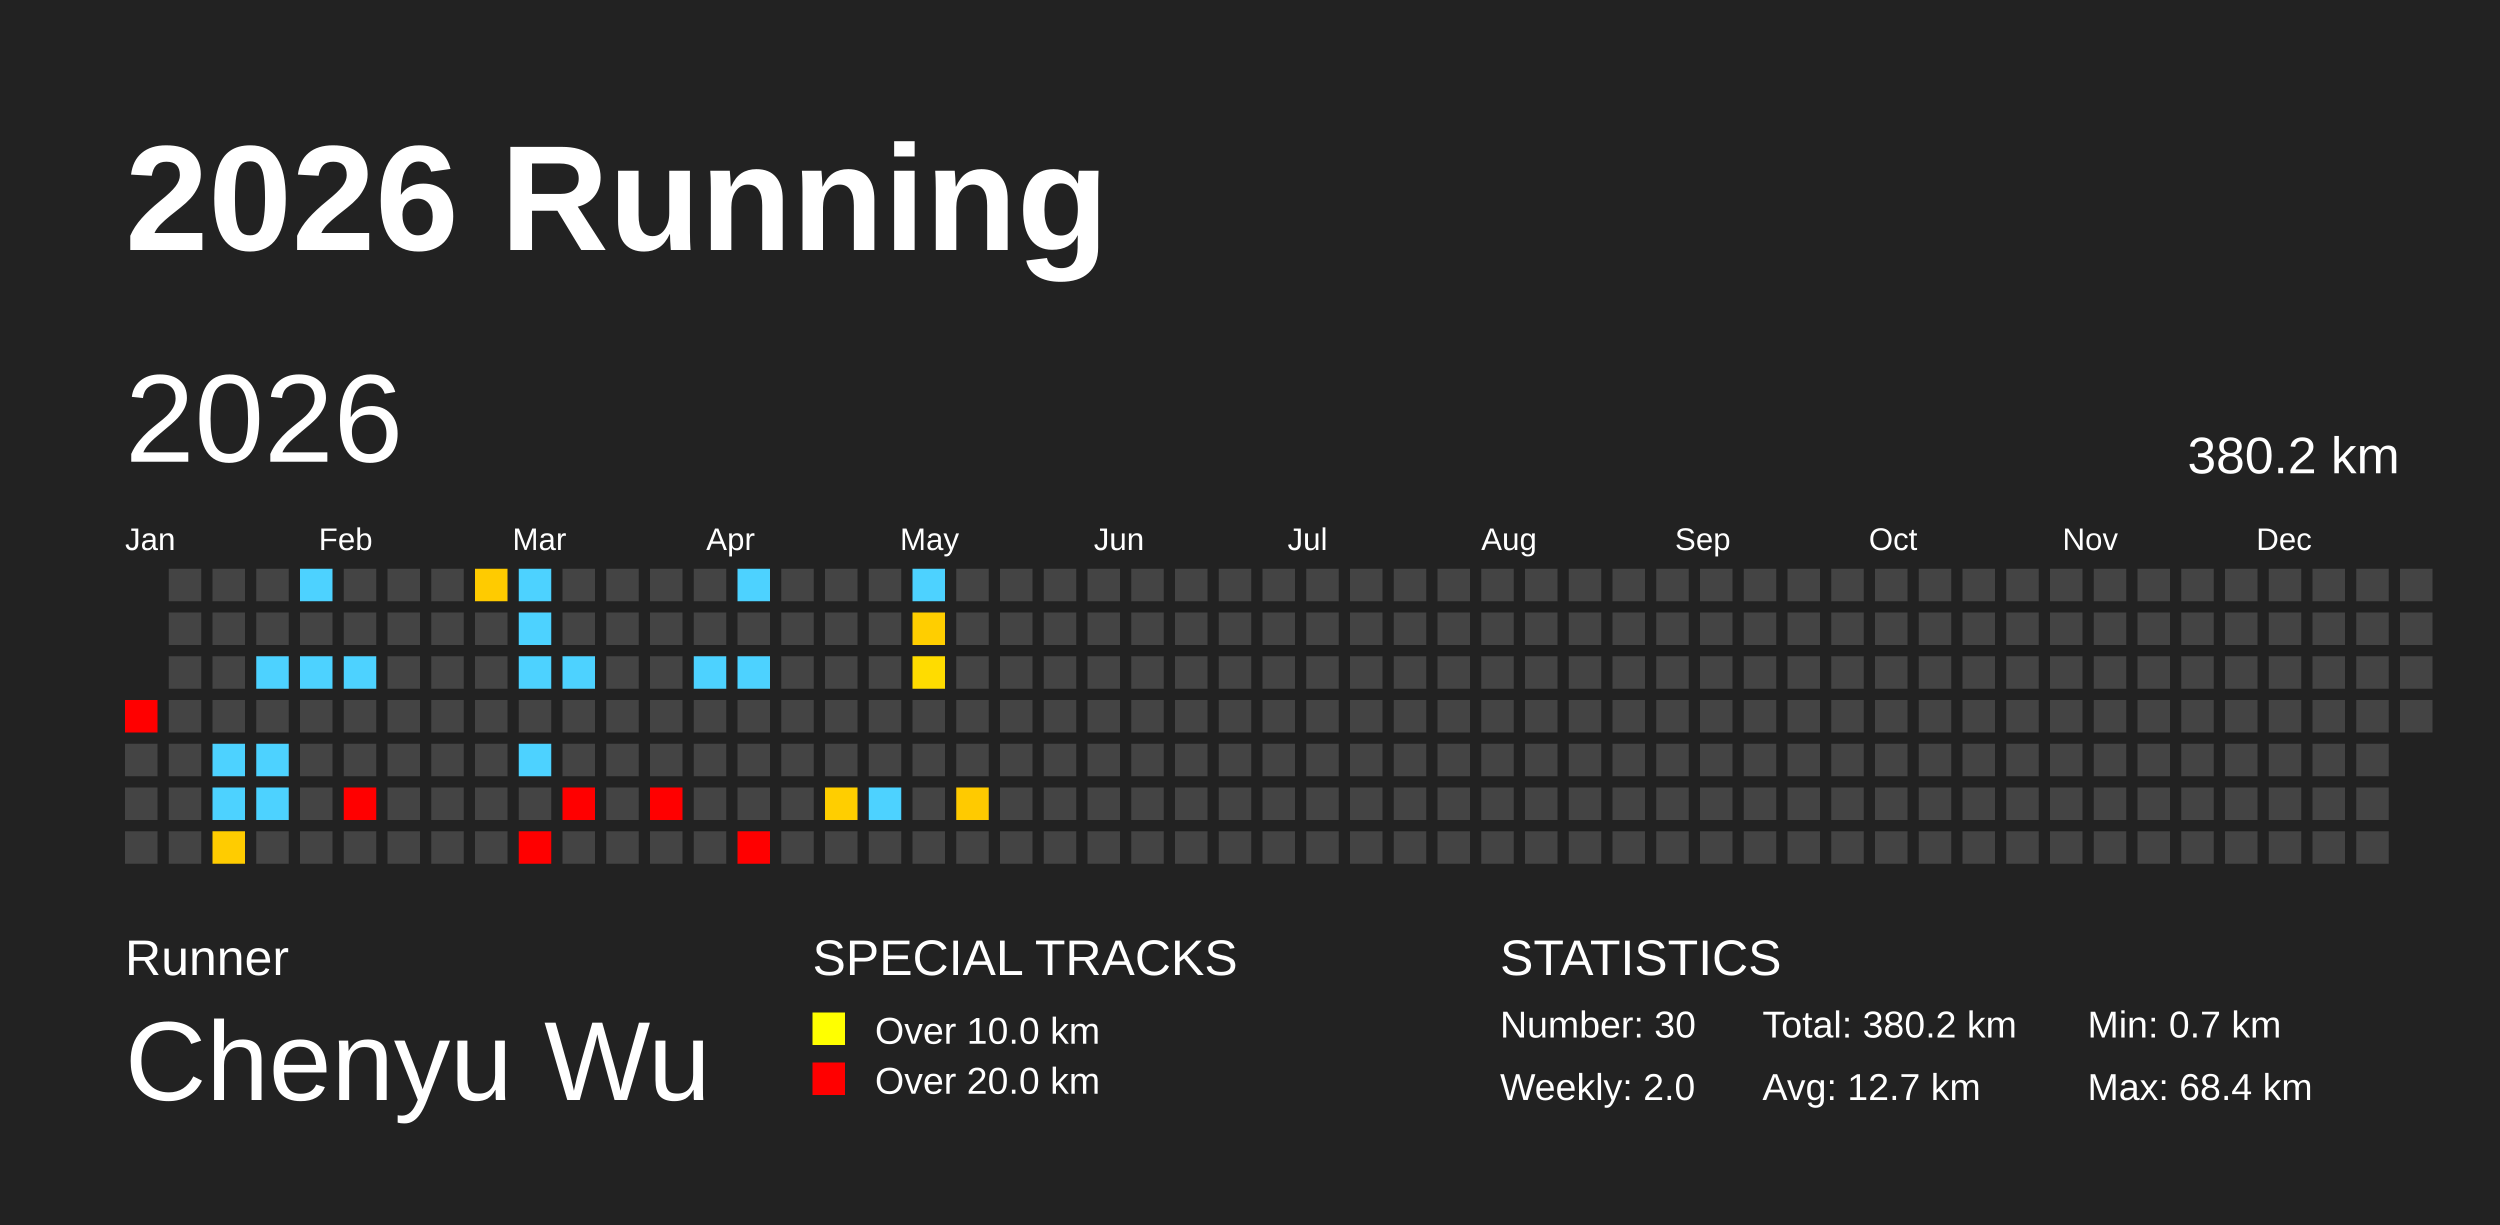
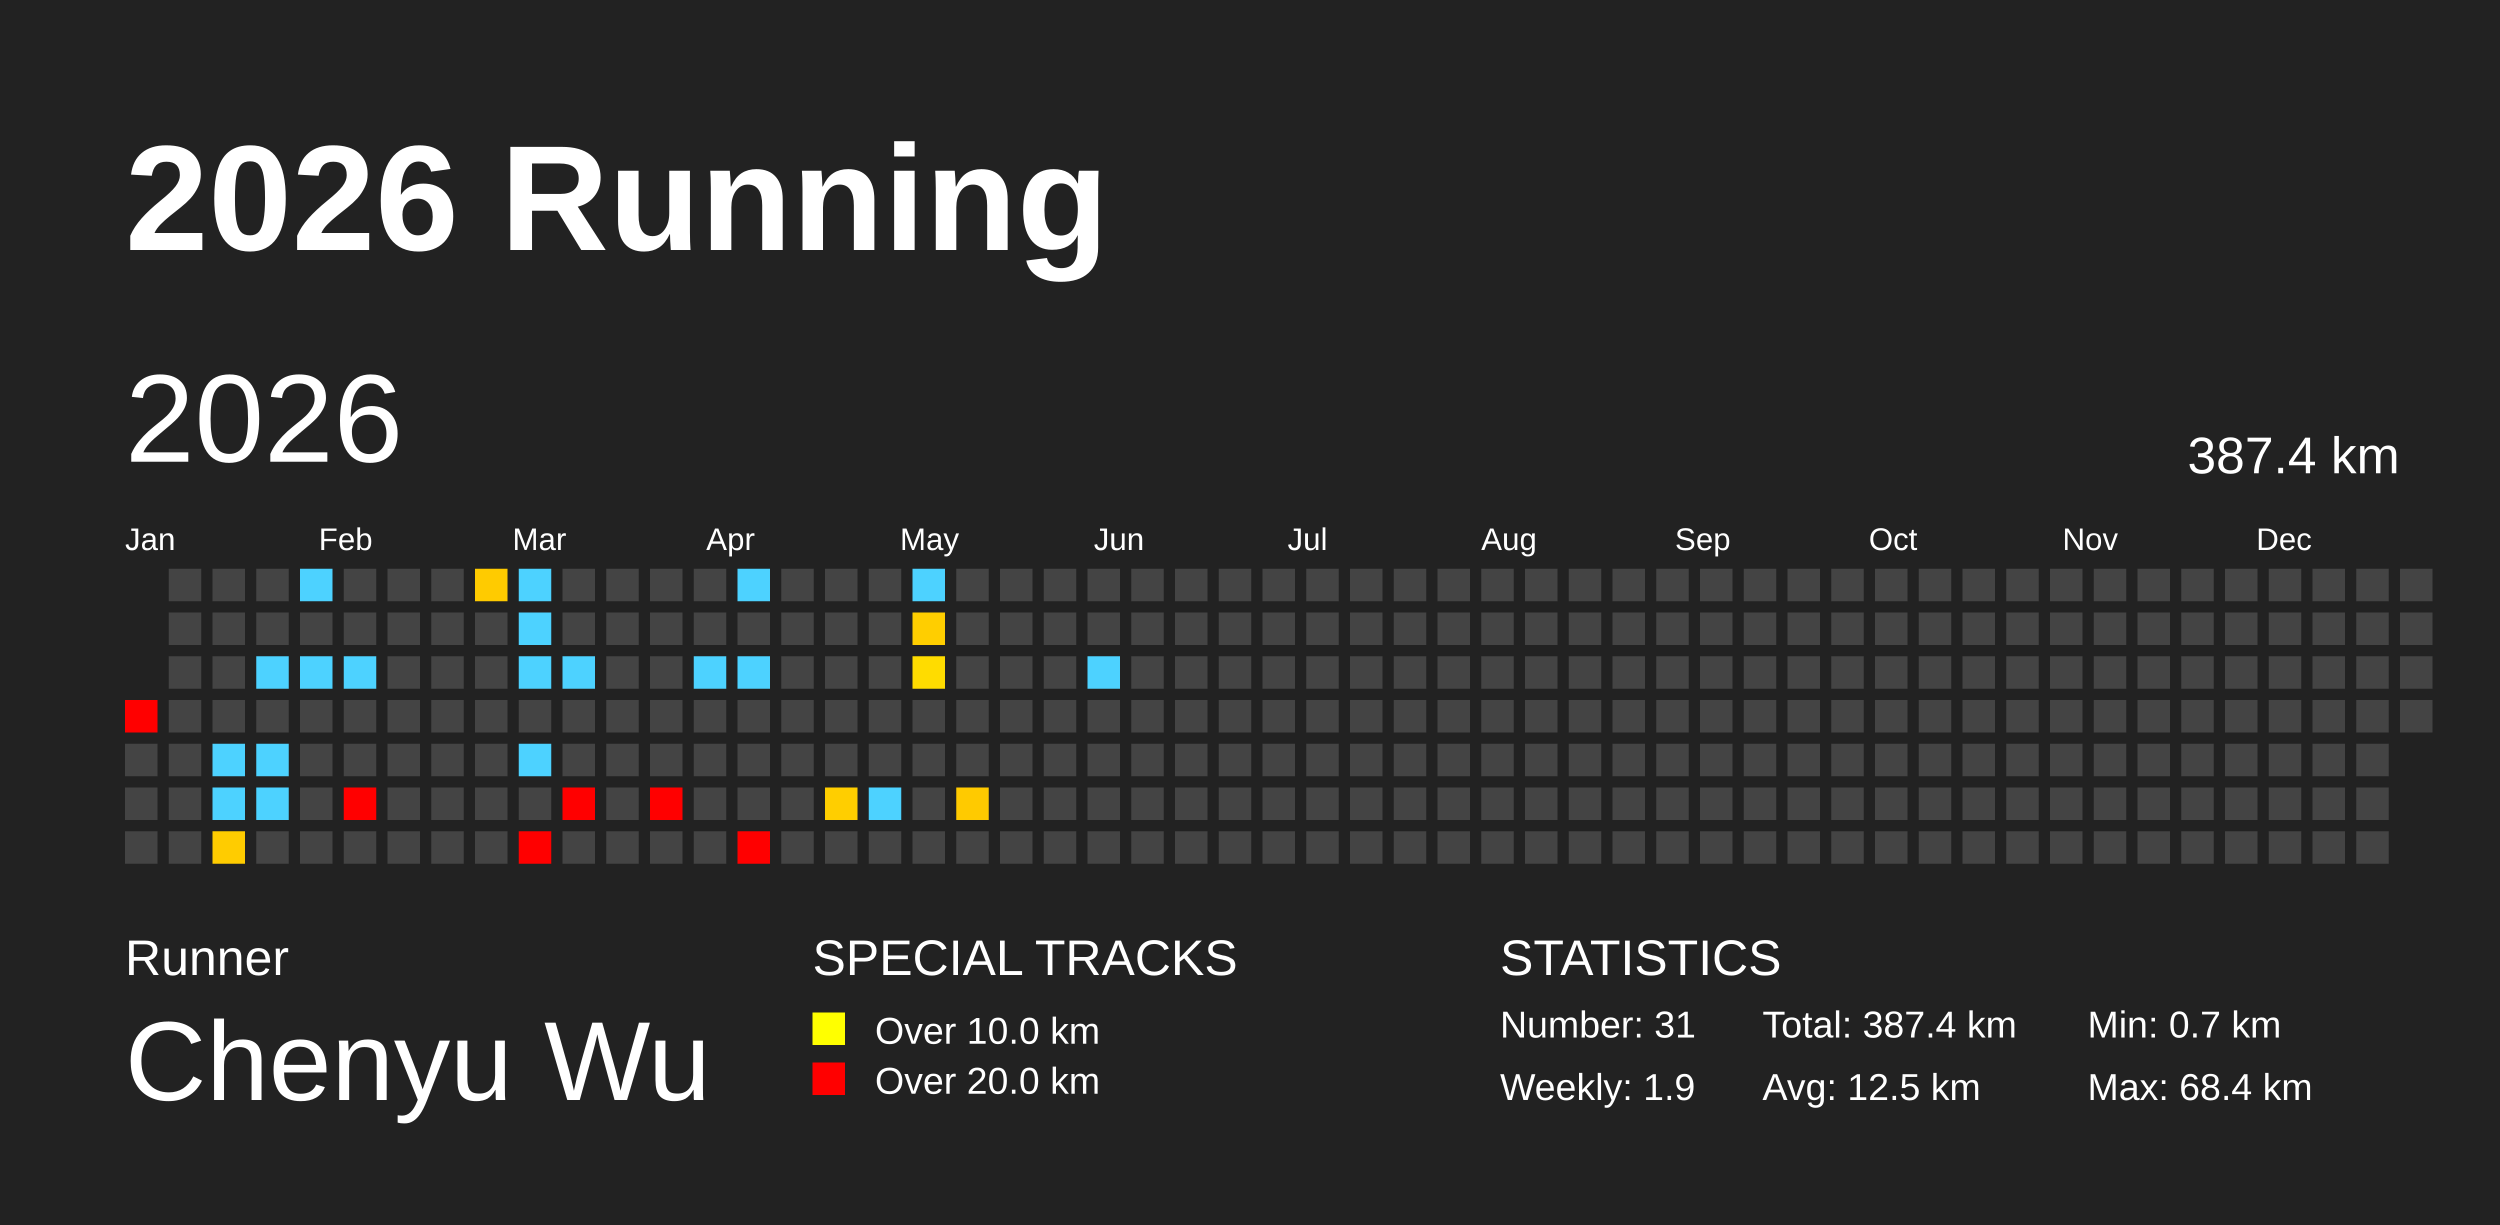
<svg xmlns="http://www.w3.org/2000/svg" baseProfile="full" height="98mm" version="1.1" viewBox="0,0,200,98" width="200mm">
  <defs />
  <rect fill="#222222" height="98" width="200" x="0" y="0" />
  <text fill="#FFFFFF" style="font-size:12px; font-family:Arial; font-weight:bold;" x="10" y="20">2026 Running</text>
  <text fill="#FFFFFF" style="font-size:4px; font-family:Arial" x="10" y="78">Runner</text>
  <text fill="#FFFFFF" style="font-size:9px; font-family:Arial" x="10" y="88">Chenyu Wu</text>
  <text fill="#FFFFFF" style="font-size:4px; font-family:Arial" x="65" y="78">SPECIAL TRACKS</text>
  <rect fill="yellow" height="2.6" width="2.6" x="65" y="81" />
  <text fill="#FFFFFF" style="font-size:3px; font-family:Arial" x="70" y="83.5">Over 10.0 km</text>
  <rect fill="red" height="2.6" width="2.6" x="65" y="85" />
  <text fill="#FFFFFF" style="font-size:3px; font-family:Arial" x="70" y="87.5">Over 20.0 km</text>
  <text fill="#FFFFFF" style="font-size:4px; font-family:Arial" x="120" y="78">STATISTICS</text>
-   <text fill="#FFFFFF" style="font-size:3px; font-family:Arial" x="120" y="83">Number: 30</text>
-   <text fill="#FFFFFF" style="font-size:3px; font-family:Arial" x="120" y="88">Weekly: 2.0</text>
-   <text fill="#FFFFFF" style="font-size:3px; font-family:Arial" x="141" y="83">Total: 380.2 km</text>
-   <text fill="#FFFFFF" style="font-size:3px; font-family:Arial" x="141" y="88">Avg: 12.7 km</text>
+   <text fill="#FFFFFF" style="font-size:3px; font-family:Arial" x="120" y="83">Number: 31</text>
+   <text fill="#FFFFFF" style="font-size:3px; font-family:Arial" x="120" y="88">Weekly: 1.9</text>
+   <text fill="#FFFFFF" style="font-size:3px; font-family:Arial" x="141" y="83">Total: 387.4 km</text>
+   <text fill="#FFFFFF" style="font-size:3px; font-family:Arial" x="141" y="88">Avg: 12.5 km</text>
  <text fill="#FFFFFF" style="font-size:3px; font-family:Arial" x="167" y="83">Min: 0.7 km</text>
  <text fill="#FFFFFF" style="font-size:3px; font-family:Arial" x="167" y="88">Max: 68.4 km</text>
  <text dominant-baseline="hanging" fill="#FFFFFF" style="font-size:10.0px; font-family:Arial;" x="10" y="30">2026</text>
-   <text dominant-baseline="hanging" fill="#FFFFFF" style="font-size:4.125px; font-family:Arial;" x="175" y="35">380.2 km</text>
+   <text dominant-baseline="hanging" fill="#FFFFFF" style="font-size:4.125px; font-family:Arial;" x="175" y="35">387.4 km</text>
  <text fill="#FFFFFF" style="font-size:2.5px; font-family:Arial" x="10.0" y="44">Jan</text>
  <text fill="#FFFFFF" style="font-size:2.5px; font-family:Arial" x="25.5" y="44">Feb</text>
  <text fill="#FFFFFF" style="font-size:2.5px; font-family:Arial" x="41.0" y="44">Mar</text>
  <text fill="#FFFFFF" style="font-size:2.5px; font-family:Arial" x="56.5" y="44">Apr</text>
  <text fill="#FFFFFF" style="font-size:2.5px; font-family:Arial" x="72.0" y="44">May</text>
  <text fill="#FFFFFF" style="font-size:2.5px; font-family:Arial" x="87.5" y="44">Jun</text>
  <text fill="#FFFFFF" style="font-size:2.5px; font-family:Arial" x="103.0" y="44">Jul</text>
  <text fill="#FFFFFF" style="font-size:2.5px; font-family:Arial" x="118.5" y="44">Aug</text>
  <text fill="#FFFFFF" style="font-size:2.5px; font-family:Arial" x="134.0" y="44">Sep</text>
  <text fill="#FFFFFF" style="font-size:2.5px; font-family:Arial" x="149.5" y="44">Oct</text>
  <text fill="#FFFFFF" style="font-size:2.5px; font-family:Arial" x="165.0" y="44">Nov</text>
  <text fill="#FFFFFF" style="font-size:2.5px; font-family:Arial" x="180.5" y="44">Dec</text>
  <rect fill="red" height="2.6" width="2.6" x="10.0" y="56.0" />
  <rect fill="#444444" height="2.6" width="2.6" x="10.0" y="59.5" />
  <rect fill="#444444" height="2.6" width="2.6" x="10.0" y="63.0" />
  <rect fill="#444444" height="2.6" width="2.6" x="10.0" y="66.5" />
  <rect fill="#444444" height="2.6" width="2.6" x="13.5" y="45.5" />
  <rect fill="#444444" height="2.6" width="2.6" x="13.5" y="49.0" />
  <rect fill="#444444" height="2.6" width="2.6" x="13.5" y="52.5" />
  <rect fill="#444444" height="2.6" width="2.6" x="13.5" y="56.0" />
  <rect fill="#444444" height="2.6" width="2.6" x="13.5" y="59.5" />
  <rect fill="#444444" height="2.6" width="2.6" x="13.5" y="63.0" />
  <rect fill="#444444" height="2.6" width="2.6" x="13.5" y="66.5" />
  <rect fill="#444444" height="2.6" width="2.6" x="17.0" y="45.5" />
  <rect fill="#444444" height="2.6" width="2.6" x="17.0" y="49.0" />
  <rect fill="#444444" height="2.6" width="2.6" x="17.0" y="52.5" />
  <rect fill="#444444" height="2.6" width="2.6" x="17.0" y="56.0" />
  <rect fill="#4dd2ff" height="2.6" width="2.6" x="17.0" y="59.5" />
  <rect fill="#4dd2ff" height="2.6" width="2.6" x="17.0" y="63.0" />
  <rect fill="#ffcc00" height="2.6" width="2.6" x="17.0" y="66.5" />
  <rect fill="#444444" height="2.6" width="2.6" x="20.5" y="45.5" />
  <rect fill="#444444" height="2.6" width="2.6" x="20.5" y="49.0" />
  <rect fill="#4dd2ff" height="2.6" width="2.6" x="20.5" y="52.5" />
  <rect fill="#444444" height="2.6" width="2.6" x="20.5" y="56.0" />
  <rect fill="#4dd2ff" height="2.6" width="2.6" x="20.5" y="59.5" />
  <rect fill="#4dd2ff" height="2.6" width="2.6" x="20.5" y="63.0" />
  <rect fill="#444444" height="2.6" width="2.6" x="20.5" y="66.5" />
  <rect fill="#4dd2ff" height="2.6" width="2.6" x="24.0" y="45.5" />
  <rect fill="#444444" height="2.6" width="2.6" x="24.0" y="49.0" />
  <rect fill="#4dd2ff" height="2.6" width="2.6" x="24.0" y="52.5" />
  <rect fill="#444444" height="2.6" width="2.6" x="24.0" y="56.0" />
  <rect fill="#444444" height="2.6" width="2.6" x="24.0" y="59.5" />
  <rect fill="#444444" height="2.6" width="2.6" x="24.0" y="63.0" />
  <rect fill="#444444" height="2.6" width="2.6" x="24.0" y="66.5" />
  <rect fill="#444444" height="2.6" width="2.6" x="27.5" y="45.5" />
  <rect fill="#444444" height="2.6" width="2.6" x="27.5" y="49.0" />
  <rect fill="#4dd2ff" height="2.6" width="2.6" x="27.5" y="52.5" />
  <rect fill="#444444" height="2.6" width="2.6" x="27.5" y="56.0" />
  <rect fill="#444444" height="2.6" width="2.6" x="27.5" y="59.5" />
  <rect fill="red" height="2.6" width="2.6" x="27.5" y="63.0" />
  <rect fill="#444444" height="2.6" width="2.6" x="27.5" y="66.5" />
  <rect fill="#444444" height="2.6" width="2.6" x="31.0" y="45.5" />
  <rect fill="#444444" height="2.6" width="2.6" x="31.0" y="49.0" />
  <rect fill="#444444" height="2.6" width="2.6" x="31.0" y="52.5" />
  <rect fill="#444444" height="2.6" width="2.6" x="31.0" y="56.0" />
  <rect fill="#444444" height="2.6" width="2.6" x="31.0" y="59.5" />
  <rect fill="#444444" height="2.6" width="2.6" x="31.0" y="63.0" />
  <rect fill="#444444" height="2.6" width="2.6" x="31.0" y="66.5" />
  <rect fill="#444444" height="2.6" width="2.6" x="34.5" y="45.5" />
  <rect fill="#444444" height="2.6" width="2.6" x="34.5" y="49.0" />
  <rect fill="#444444" height="2.6" width="2.6" x="34.5" y="52.5" />
  <rect fill="#444444" height="2.6" width="2.6" x="34.5" y="56.0" />
  <rect fill="#444444" height="2.6" width="2.6" x="34.5" y="59.5" />
  <rect fill="#444444" height="2.6" width="2.6" x="34.5" y="63.0" />
  <rect fill="#444444" height="2.6" width="2.6" x="34.5" y="66.5" />
  <rect fill="#ffcb00" height="2.6" width="2.6" x="38.0" y="45.5" />
  <rect fill="#444444" height="2.6" width="2.6" x="38.0" y="49.0" />
  <rect fill="#444444" height="2.6" width="2.6" x="38.0" y="52.5" />
  <rect fill="#444444" height="2.6" width="2.6" x="38.0" y="56.0" />
  <rect fill="#444444" height="2.6" width="2.6" x="38.0" y="59.5" />
  <rect fill="#444444" height="2.6" width="2.6" x="38.0" y="63.0" />
  <rect fill="#444444" height="2.6" width="2.6" x="38.0" y="66.5" />
  <rect fill="#4dd2ff" height="2.6" width="2.6" x="41.5" y="45.5" />
  <rect fill="#4dd2ff" height="2.6" width="2.6" x="41.5" y="49.0" />
  <rect fill="#4dd2ff" height="2.6" width="2.6" x="41.5" y="52.5" />
  <rect fill="#444444" height="2.6" width="2.6" x="41.5" y="56.0" />
  <rect fill="#4dd2ff" height="2.6" width="2.6" x="41.5" y="59.5" />
  <rect fill="#444444" height="2.6" width="2.6" x="41.5" y="63.0" />
  <rect fill="red" height="2.6" width="2.6" x="41.5" y="66.5" />
  <rect fill="#444444" height="2.6" width="2.6" x="45.0" y="45.5" />
  <rect fill="#444444" height="2.6" width="2.6" x="45.0" y="49.0" />
  <rect fill="#4dd2ff" height="2.6" width="2.6" x="45.0" y="52.5" />
  <rect fill="#444444" height="2.6" width="2.6" x="45.0" y="56.0" />
  <rect fill="#444444" height="2.6" width="2.6" x="45.0" y="59.5" />
  <rect fill="red" height="2.6" width="2.6" x="45.0" y="63.0" />
  <rect fill="#444444" height="2.6" width="2.6" x="45.0" y="66.5" />
  <rect fill="#444444" height="2.6" width="2.6" x="48.5" y="45.5" />
  <rect fill="#444444" height="2.6" width="2.6" x="48.5" y="49.0" />
  <rect fill="#444444" height="2.6" width="2.6" x="48.5" y="52.5" />
  <rect fill="#444444" height="2.6" width="2.6" x="48.5" y="56.0" />
  <rect fill="#444444" height="2.6" width="2.6" x="48.5" y="59.5" />
  <rect fill="#444444" height="2.6" width="2.6" x="48.5" y="63.0" />
  <rect fill="#444444" height="2.6" width="2.6" x="48.5" y="66.5" />
  <rect fill="#444444" height="2.6" width="2.6" x="52.0" y="45.5" />
  <rect fill="#444444" height="2.6" width="2.6" x="52.0" y="49.0" />
  <rect fill="#444444" height="2.6" width="2.6" x="52.0" y="52.5" />
  <rect fill="#444444" height="2.6" width="2.6" x="52.0" y="56.0" />
  <rect fill="#444444" height="2.6" width="2.6" x="52.0" y="59.5" />
  <rect fill="red" height="2.6" width="2.6" x="52.0" y="63.0" />
  <rect fill="#444444" height="2.6" width="2.6" x="52.0" y="66.5" />
  <rect fill="#444444" height="2.6" width="2.6" x="55.5" y="45.5" />
  <rect fill="#444444" height="2.6" width="2.6" x="55.5" y="49.0" />
  <rect fill="#4dd2ff" height="2.6" width="2.6" x="55.5" y="52.5" />
  <rect fill="#444444" height="2.6" width="2.6" x="55.5" y="56.0" />
  <rect fill="#444444" height="2.6" width="2.6" x="55.5" y="59.5" />
  <rect fill="#444444" height="2.6" width="2.6" x="55.5" y="63.0" />
  <rect fill="#444444" height="2.6" width="2.6" x="55.5" y="66.5" />
  <rect fill="#4dd2ff" height="2.6" width="2.6" x="59.0" y="45.5" />
  <rect fill="#444444" height="2.6" width="2.6" x="59.0" y="49.0" />
  <rect fill="#4dd2ff" height="2.6" width="2.6" x="59.0" y="52.5" />
  <rect fill="#444444" height="2.6" width="2.6" x="59.0" y="56.0" />
  <rect fill="#444444" height="2.6" width="2.6" x="59.0" y="59.5" />
  <rect fill="#444444" height="2.6" width="2.6" x="59.0" y="63.0" />
  <rect fill="red" height="2.6" width="2.6" x="59.0" y="66.5" />
  <rect fill="#444444" height="2.6" width="2.6" x="62.5" y="45.5" />
  <rect fill="#444444" height="2.6" width="2.6" x="62.5" y="49.0" />
  <rect fill="#444444" height="2.6" width="2.6" x="62.5" y="52.5" />
  <rect fill="#444444" height="2.6" width="2.6" x="62.5" y="56.0" />
  <rect fill="#444444" height="2.6" width="2.6" x="62.5" y="59.5" />
  <rect fill="#444444" height="2.6" width="2.6" x="62.5" y="63.0" />
  <rect fill="#444444" height="2.6" width="2.6" x="62.5" y="66.5" />
  <rect fill="#444444" height="2.6" width="2.6" x="66.0" y="45.5" />
  <rect fill="#444444" height="2.6" width="2.6" x="66.0" y="49.0" />
  <rect fill="#444444" height="2.6" width="2.6" x="66.0" y="52.5" />
  <rect fill="#444444" height="2.6" width="2.6" x="66.0" y="56.0" />
  <rect fill="#444444" height="2.6" width="2.6" x="66.0" y="59.5" />
  <rect fill="#ffce00" height="2.6" width="2.6" x="66.0" y="63.0" />
  <rect fill="#444444" height="2.6" width="2.6" x="66.0" y="66.5" />
  <rect fill="#444444" height="2.6" width="2.6" x="69.5" y="45.5" />
  <rect fill="#444444" height="2.6" width="2.6" x="69.5" y="49.0" />
  <rect fill="#444444" height="2.6" width="2.6" x="69.5" y="52.5" />
  <rect fill="#444444" height="2.6" width="2.6" x="69.5" y="56.0" />
  <rect fill="#444444" height="2.6" width="2.6" x="69.5" y="59.5" />
  <rect fill="#4dd2ff" height="2.6" width="2.6" x="69.5" y="63.0" />
  <rect fill="#444444" height="2.6" width="2.6" x="69.5" y="66.5" />
  <rect fill="#4dd2ff" height="2.6" width="2.6" x="73.0" y="45.5" />
  <rect fill="#ffce00" height="2.6" width="2.6" x="73.0" y="49.0" />
  <rect fill="#ffdc00" height="2.6" width="2.6" x="73.0" y="52.5" />
  <rect fill="#444444" height="2.6" width="2.6" x="73.0" y="56.0" />
  <rect fill="#444444" height="2.6" width="2.6" x="73.0" y="59.5" />
  <rect fill="#444444" height="2.6" width="2.6" x="73.0" y="63.0" />
  <rect fill="#444444" height="2.6" width="2.6" x="73.0" y="66.5" />
  <rect fill="#444444" height="2.6" width="2.6" x="76.5" y="45.5" />
  <rect fill="#444444" height="2.6" width="2.6" x="76.5" y="49.0" />
  <rect fill="#444444" height="2.6" width="2.6" x="76.5" y="52.5" />
  <rect fill="#444444" height="2.6" width="2.6" x="76.5" y="56.0" />
  <rect fill="#444444" height="2.6" width="2.6" x="76.5" y="59.5" />
  <rect fill="#ffca00" height="2.6" width="2.6" x="76.5" y="63.0" />
  <rect fill="#444444" height="2.6" width="2.6" x="76.5" y="66.5" />
  <rect fill="#444444" height="2.6" width="2.6" x="80.0" y="45.5" />
  <rect fill="#444444" height="2.6" width="2.6" x="80.0" y="49.0" />
  <rect fill="#444444" height="2.6" width="2.6" x="80.0" y="52.5" />
  <rect fill="#444444" height="2.6" width="2.6" x="80.0" y="56.0" />
  <rect fill="#444444" height="2.6" width="2.6" x="80.0" y="59.5" />
  <rect fill="#444444" height="2.6" width="2.6" x="80.0" y="63.0" />
  <rect fill="#444444" height="2.6" width="2.6" x="80.0" y="66.5" />
  <rect fill="#444444" height="2.6" width="2.6" x="83.5" y="45.5" />
  <rect fill="#444444" height="2.6" width="2.6" x="83.5" y="49.0" />
  <rect fill="#444444" height="2.6" width="2.6" x="83.5" y="52.5" />
  <rect fill="#444444" height="2.6" width="2.6" x="83.5" y="56.0" />
  <rect fill="#444444" height="2.6" width="2.6" x="83.5" y="59.5" />
  <rect fill="#444444" height="2.6" width="2.6" x="83.5" y="63.0" />
  <rect fill="#444444" height="2.6" width="2.6" x="83.5" y="66.5" />
  <rect fill="#444444" height="2.6" width="2.6" x="87.0" y="45.5" />
  <rect fill="#444444" height="2.6" width="2.6" x="87.0" y="49.0" />
-   <rect fill="#444444" height="2.6" width="2.6" x="87.0" y="52.5" />
+   <rect fill="#4dd2ff" height="2.6" width="2.6" x="87.0" y="52.5" />
  <rect fill="#444444" height="2.6" width="2.6" x="87.0" y="56.0" />
  <rect fill="#444444" height="2.6" width="2.6" x="87.0" y="59.5" />
  <rect fill="#444444" height="2.6" width="2.6" x="87.0" y="63.0" />
  <rect fill="#444444" height="2.6" width="2.6" x="87.0" y="66.5" />
  <rect fill="#444444" height="2.6" width="2.6" x="90.5" y="45.5" />
  <rect fill="#444444" height="2.6" width="2.6" x="90.5" y="49.0" />
  <rect fill="#444444" height="2.6" width="2.6" x="90.5" y="52.5" />
  <rect fill="#444444" height="2.6" width="2.6" x="90.5" y="56.0" />
  <rect fill="#444444" height="2.6" width="2.6" x="90.5" y="59.5" />
  <rect fill="#444444" height="2.6" width="2.6" x="90.5" y="63.0" />
  <rect fill="#444444" height="2.6" width="2.6" x="90.5" y="66.5" />
  <rect fill="#444444" height="2.6" width="2.6" x="94.0" y="45.5" />
  <rect fill="#444444" height="2.6" width="2.6" x="94.0" y="49.0" />
  <rect fill="#444444" height="2.6" width="2.6" x="94.0" y="52.5" />
  <rect fill="#444444" height="2.6" width="2.6" x="94.0" y="56.0" />
  <rect fill="#444444" height="2.6" width="2.6" x="94.0" y="59.5" />
  <rect fill="#444444" height="2.6" width="2.6" x="94.0" y="63.0" />
  <rect fill="#444444" height="2.6" width="2.6" x="94.0" y="66.5" />
  <rect fill="#444444" height="2.6" width="2.6" x="97.5" y="45.5" />
  <rect fill="#444444" height="2.6" width="2.6" x="97.5" y="49.0" />
  <rect fill="#444444" height="2.6" width="2.6" x="97.5" y="52.5" />
  <rect fill="#444444" height="2.6" width="2.6" x="97.5" y="56.0" />
  <rect fill="#444444" height="2.6" width="2.6" x="97.5" y="59.5" />
  <rect fill="#444444" height="2.6" width="2.6" x="97.5" y="63.0" />
  <rect fill="#444444" height="2.6" width="2.6" x="97.5" y="66.5" />
  <rect fill="#444444" height="2.6" width="2.6" x="101.0" y="45.5" />
  <rect fill="#444444" height="2.6" width="2.6" x="101.0" y="49.0" />
  <rect fill="#444444" height="2.6" width="2.6" x="101.0" y="52.5" />
  <rect fill="#444444" height="2.6" width="2.6" x="101.0" y="56.0" />
  <rect fill="#444444" height="2.6" width="2.6" x="101.0" y="59.5" />
  <rect fill="#444444" height="2.6" width="2.6" x="101.0" y="63.0" />
  <rect fill="#444444" height="2.6" width="2.6" x="101.0" y="66.5" />
  <rect fill="#444444" height="2.6" width="2.6" x="104.5" y="45.5" />
  <rect fill="#444444" height="2.6" width="2.6" x="104.5" y="49.0" />
  <rect fill="#444444" height="2.6" width="2.6" x="104.5" y="52.5" />
  <rect fill="#444444" height="2.6" width="2.6" x="104.5" y="56.0" />
  <rect fill="#444444" height="2.6" width="2.6" x="104.5" y="59.5" />
  <rect fill="#444444" height="2.6" width="2.6" x="104.5" y="63.0" />
  <rect fill="#444444" height="2.6" width="2.6" x="104.5" y="66.5" />
  <rect fill="#444444" height="2.6" width="2.6" x="108.0" y="45.5" />
  <rect fill="#444444" height="2.6" width="2.6" x="108.0" y="49.0" />
  <rect fill="#444444" height="2.6" width="2.6" x="108.0" y="52.5" />
  <rect fill="#444444" height="2.6" width="2.6" x="108.0" y="56.0" />
  <rect fill="#444444" height="2.6" width="2.6" x="108.0" y="59.5" />
  <rect fill="#444444" height="2.6" width="2.6" x="108.0" y="63.0" />
  <rect fill="#444444" height="2.6" width="2.6" x="108.0" y="66.5" />
  <rect fill="#444444" height="2.6" width="2.6" x="111.5" y="45.5" />
  <rect fill="#444444" height="2.6" width="2.6" x="111.5" y="49.0" />
  <rect fill="#444444" height="2.6" width="2.6" x="111.5" y="52.5" />
  <rect fill="#444444" height="2.6" width="2.6" x="111.5" y="56.0" />
  <rect fill="#444444" height="2.6" width="2.6" x="111.5" y="59.5" />
  <rect fill="#444444" height="2.6" width="2.6" x="111.5" y="63.0" />
  <rect fill="#444444" height="2.6" width="2.6" x="111.5" y="66.5" />
  <rect fill="#444444" height="2.6" width="2.6" x="115.0" y="45.5" />
  <rect fill="#444444" height="2.6" width="2.6" x="115.0" y="49.0" />
  <rect fill="#444444" height="2.6" width="2.6" x="115.0" y="52.5" />
  <rect fill="#444444" height="2.6" width="2.6" x="115.0" y="56.0" />
  <rect fill="#444444" height="2.6" width="2.6" x="115.0" y="59.5" />
  <rect fill="#444444" height="2.6" width="2.6" x="115.0" y="63.0" />
  <rect fill="#444444" height="2.6" width="2.6" x="115.0" y="66.5" />
  <rect fill="#444444" height="2.6" width="2.6" x="118.5" y="45.5" />
  <rect fill="#444444" height="2.6" width="2.6" x="118.5" y="49.0" />
  <rect fill="#444444" height="2.6" width="2.6" x="118.5" y="52.5" />
  <rect fill="#444444" height="2.6" width="2.6" x="118.5" y="56.0" />
  <rect fill="#444444" height="2.6" width="2.6" x="118.5" y="59.5" />
  <rect fill="#444444" height="2.6" width="2.6" x="118.5" y="63.0" />
  <rect fill="#444444" height="2.6" width="2.6" x="118.5" y="66.5" />
  <rect fill="#444444" height="2.6" width="2.6" x="122.0" y="45.5" />
  <rect fill="#444444" height="2.6" width="2.6" x="122.0" y="49.0" />
  <rect fill="#444444" height="2.6" width="2.6" x="122.0" y="52.5" />
  <rect fill="#444444" height="2.6" width="2.6" x="122.0" y="56.0" />
  <rect fill="#444444" height="2.6" width="2.6" x="122.0" y="59.5" />
  <rect fill="#444444" height="2.6" width="2.6" x="122.0" y="63.0" />
  <rect fill="#444444" height="2.6" width="2.6" x="122.0" y="66.5" />
  <rect fill="#444444" height="2.6" width="2.6" x="125.5" y="45.5" />
  <rect fill="#444444" height="2.6" width="2.6" x="125.5" y="49.0" />
  <rect fill="#444444" height="2.6" width="2.6" x="125.5" y="52.5" />
  <rect fill="#444444" height="2.6" width="2.6" x="125.5" y="56.0" />
  <rect fill="#444444" height="2.6" width="2.6" x="125.5" y="59.5" />
  <rect fill="#444444" height="2.6" width="2.6" x="125.5" y="63.0" />
  <rect fill="#444444" height="2.6" width="2.6" x="125.5" y="66.5" />
  <rect fill="#444444" height="2.6" width="2.6" x="129.0" y="45.5" />
  <rect fill="#444444" height="2.6" width="2.6" x="129.0" y="49.0" />
  <rect fill="#444444" height="2.6" width="2.6" x="129.0" y="52.5" />
  <rect fill="#444444" height="2.6" width="2.6" x="129.0" y="56.0" />
  <rect fill="#444444" height="2.6" width="2.6" x="129.0" y="59.5" />
  <rect fill="#444444" height="2.6" width="2.6" x="129.0" y="63.0" />
  <rect fill="#444444" height="2.6" width="2.6" x="129.0" y="66.5" />
  <rect fill="#444444" height="2.6" width="2.6" x="132.5" y="45.5" />
  <rect fill="#444444" height="2.6" width="2.6" x="132.5" y="49.0" />
  <rect fill="#444444" height="2.6" width="2.6" x="132.5" y="52.5" />
  <rect fill="#444444" height="2.6" width="2.6" x="132.5" y="56.0" />
  <rect fill="#444444" height="2.6" width="2.6" x="132.5" y="59.5" />
  <rect fill="#444444" height="2.6" width="2.6" x="132.5" y="63.0" />
  <rect fill="#444444" height="2.6" width="2.6" x="132.5" y="66.5" />
  <rect fill="#444444" height="2.6" width="2.6" x="136.0" y="45.5" />
  <rect fill="#444444" height="2.6" width="2.6" x="136.0" y="49.0" />
  <rect fill="#444444" height="2.6" width="2.6" x="136.0" y="52.5" />
  <rect fill="#444444" height="2.6" width="2.6" x="136.0" y="56.0" />
  <rect fill="#444444" height="2.6" width="2.6" x="136.0" y="59.5" />
  <rect fill="#444444" height="2.6" width="2.6" x="136.0" y="63.0" />
  <rect fill="#444444" height="2.6" width="2.6" x="136.0" y="66.5" />
  <rect fill="#444444" height="2.6" width="2.6" x="139.5" y="45.5" />
  <rect fill="#444444" height="2.6" width="2.6" x="139.5" y="49.0" />
  <rect fill="#444444" height="2.6" width="2.6" x="139.5" y="52.5" />
  <rect fill="#444444" height="2.6" width="2.6" x="139.5" y="56.0" />
  <rect fill="#444444" height="2.6" width="2.6" x="139.5" y="59.5" />
  <rect fill="#444444" height="2.6" width="2.6" x="139.5" y="63.0" />
  <rect fill="#444444" height="2.6" width="2.6" x="139.5" y="66.5" />
  <rect fill="#444444" height="2.6" width="2.6" x="143.0" y="45.5" />
  <rect fill="#444444" height="2.6" width="2.6" x="143.0" y="49.0" />
  <rect fill="#444444" height="2.6" width="2.6" x="143.0" y="52.5" />
  <rect fill="#444444" height="2.6" width="2.6" x="143.0" y="56.0" />
  <rect fill="#444444" height="2.6" width="2.6" x="143.0" y="59.5" />
  <rect fill="#444444" height="2.6" width="2.6" x="143.0" y="63.0" />
  <rect fill="#444444" height="2.6" width="2.6" x="143.0" y="66.5" />
  <rect fill="#444444" height="2.6" width="2.6" x="146.5" y="45.5" />
  <rect fill="#444444" height="2.6" width="2.6" x="146.5" y="49.0" />
  <rect fill="#444444" height="2.6" width="2.6" x="146.5" y="52.5" />
  <rect fill="#444444" height="2.6" width="2.6" x="146.5" y="56.0" />
  <rect fill="#444444" height="2.6" width="2.6" x="146.5" y="59.5" />
  <rect fill="#444444" height="2.6" width="2.6" x="146.5" y="63.0" />
  <rect fill="#444444" height="2.6" width="2.6" x="146.5" y="66.5" />
  <rect fill="#444444" height="2.6" width="2.6" x="150.0" y="45.5" />
  <rect fill="#444444" height="2.6" width="2.6" x="150.0" y="49.0" />
  <rect fill="#444444" height="2.6" width="2.6" x="150.0" y="52.5" />
  <rect fill="#444444" height="2.6" width="2.6" x="150.0" y="56.0" />
  <rect fill="#444444" height="2.6" width="2.6" x="150.0" y="59.5" />
  <rect fill="#444444" height="2.6" width="2.6" x="150.0" y="63.0" />
  <rect fill="#444444" height="2.6" width="2.6" x="150.0" y="66.5" />
  <rect fill="#444444" height="2.6" width="2.6" x="153.5" y="45.5" />
  <rect fill="#444444" height="2.6" width="2.6" x="153.5" y="49.0" />
  <rect fill="#444444" height="2.6" width="2.6" x="153.5" y="52.5" />
  <rect fill="#444444" height="2.6" width="2.6" x="153.5" y="56.0" />
  <rect fill="#444444" height="2.6" width="2.6" x="153.5" y="59.5" />
  <rect fill="#444444" height="2.6" width="2.6" x="153.5" y="63.0" />
  <rect fill="#444444" height="2.6" width="2.6" x="153.5" y="66.5" />
  <rect fill="#444444" height="2.6" width="2.6" x="157.0" y="45.5" />
  <rect fill="#444444" height="2.6" width="2.6" x="157.0" y="49.0" />
  <rect fill="#444444" height="2.6" width="2.6" x="157.0" y="52.5" />
  <rect fill="#444444" height="2.6" width="2.6" x="157.0" y="56.0" />
  <rect fill="#444444" height="2.6" width="2.6" x="157.0" y="59.5" />
  <rect fill="#444444" height="2.6" width="2.6" x="157.0" y="63.0" />
  <rect fill="#444444" height="2.6" width="2.6" x="157.0" y="66.5" />
  <rect fill="#444444" height="2.6" width="2.6" x="160.5" y="45.5" />
  <rect fill="#444444" height="2.6" width="2.6" x="160.5" y="49.0" />
  <rect fill="#444444" height="2.6" width="2.6" x="160.5" y="52.5" />
  <rect fill="#444444" height="2.6" width="2.6" x="160.5" y="56.0" />
  <rect fill="#444444" height="2.6" width="2.6" x="160.5" y="59.5" />
  <rect fill="#444444" height="2.6" width="2.6" x="160.5" y="63.0" />
  <rect fill="#444444" height="2.6" width="2.6" x="160.5" y="66.5" />
  <rect fill="#444444" height="2.6" width="2.6" x="164.0" y="45.5" />
  <rect fill="#444444" height="2.6" width="2.6" x="164.0" y="49.0" />
  <rect fill="#444444" height="2.6" width="2.6" x="164.0" y="52.5" />
  <rect fill="#444444" height="2.6" width="2.6" x="164.0" y="56.0" />
  <rect fill="#444444" height="2.6" width="2.6" x="164.0" y="59.5" />
  <rect fill="#444444" height="2.6" width="2.6" x="164.0" y="63.0" />
  <rect fill="#444444" height="2.6" width="2.6" x="164.0" y="66.5" />
  <rect fill="#444444" height="2.6" width="2.6" x="167.5" y="45.5" />
  <rect fill="#444444" height="2.6" width="2.6" x="167.5" y="49.0" />
  <rect fill="#444444" height="2.6" width="2.6" x="167.5" y="52.5" />
  <rect fill="#444444" height="2.6" width="2.6" x="167.5" y="56.0" />
  <rect fill="#444444" height="2.6" width="2.6" x="167.5" y="59.5" />
  <rect fill="#444444" height="2.6" width="2.6" x="167.5" y="63.0" />
  <rect fill="#444444" height="2.6" width="2.6" x="167.5" y="66.5" />
  <rect fill="#444444" height="2.6" width="2.6" x="171.0" y="45.5" />
  <rect fill="#444444" height="2.6" width="2.6" x="171.0" y="49.0" />
  <rect fill="#444444" height="2.6" width="2.6" x="171.0" y="52.5" />
  <rect fill="#444444" height="2.6" width="2.6" x="171.0" y="56.0" />
  <rect fill="#444444" height="2.6" width="2.6" x="171.0" y="59.5" />
  <rect fill="#444444" height="2.6" width="2.6" x="171.0" y="63.0" />
  <rect fill="#444444" height="2.6" width="2.6" x="171.0" y="66.5" />
  <rect fill="#444444" height="2.6" width="2.6" x="174.5" y="45.5" />
  <rect fill="#444444" height="2.6" width="2.6" x="174.5" y="49.0" />
  <rect fill="#444444" height="2.6" width="2.6" x="174.5" y="52.5" />
  <rect fill="#444444" height="2.6" width="2.6" x="174.5" y="56.0" />
  <rect fill="#444444" height="2.6" width="2.6" x="174.5" y="59.5" />
  <rect fill="#444444" height="2.6" width="2.6" x="174.5" y="63.0" />
  <rect fill="#444444" height="2.6" width="2.6" x="174.5" y="66.5" />
  <rect fill="#444444" height="2.6" width="2.6" x="178.0" y="45.5" />
  <rect fill="#444444" height="2.6" width="2.6" x="178.0" y="49.0" />
  <rect fill="#444444" height="2.6" width="2.6" x="178.0" y="52.5" />
  <rect fill="#444444" height="2.6" width="2.6" x="178.0" y="56.0" />
  <rect fill="#444444" height="2.6" width="2.6" x="178.0" y="59.5" />
  <rect fill="#444444" height="2.6" width="2.6" x="178.0" y="63.0" />
  <rect fill="#444444" height="2.6" width="2.6" x="178.0" y="66.5" />
  <rect fill="#444444" height="2.6" width="2.6" x="181.5" y="45.5" />
  <rect fill="#444444" height="2.6" width="2.6" x="181.5" y="49.0" />
  <rect fill="#444444" height="2.6" width="2.6" x="181.5" y="52.5" />
  <rect fill="#444444" height="2.6" width="2.6" x="181.5" y="56.0" />
  <rect fill="#444444" height="2.6" width="2.6" x="181.5" y="59.5" />
  <rect fill="#444444" height="2.6" width="2.6" x="181.5" y="63.0" />
  <rect fill="#444444" height="2.6" width="2.6" x="181.5" y="66.5" />
  <rect fill="#444444" height="2.6" width="2.6" x="185.0" y="45.5" />
  <rect fill="#444444" height="2.6" width="2.6" x="185.0" y="49.0" />
  <rect fill="#444444" height="2.6" width="2.6" x="185.0" y="52.5" />
  <rect fill="#444444" height="2.6" width="2.6" x="185.0" y="56.0" />
  <rect fill="#444444" height="2.6" width="2.6" x="185.0" y="59.5" />
  <rect fill="#444444" height="2.6" width="2.6" x="185.0" y="63.0" />
  <rect fill="#444444" height="2.6" width="2.6" x="185.0" y="66.5" />
  <rect fill="#444444" height="2.6" width="2.6" x="188.5" y="45.5" />
  <rect fill="#444444" height="2.6" width="2.6" x="188.5" y="49.0" />
  <rect fill="#444444" height="2.6" width="2.6" x="188.5" y="52.5" />
  <rect fill="#444444" height="2.6" width="2.6" x="188.5" y="56.0" />
  <rect fill="#444444" height="2.6" width="2.6" x="188.5" y="59.5" />
  <rect fill="#444444" height="2.6" width="2.6" x="188.5" y="63.0" />
  <rect fill="#444444" height="2.6" width="2.6" x="188.5" y="66.5" />
  <rect fill="#444444" height="2.6" width="2.6" x="192.0" y="45.5" />
  <rect fill="#444444" height="2.6" width="2.6" x="192.0" y="49.0" />
  <rect fill="#444444" height="2.6" width="2.6" x="192.0" y="52.5" />
  <rect fill="#444444" height="2.6" width="2.6" x="192.0" y="56.0" />
</svg>
